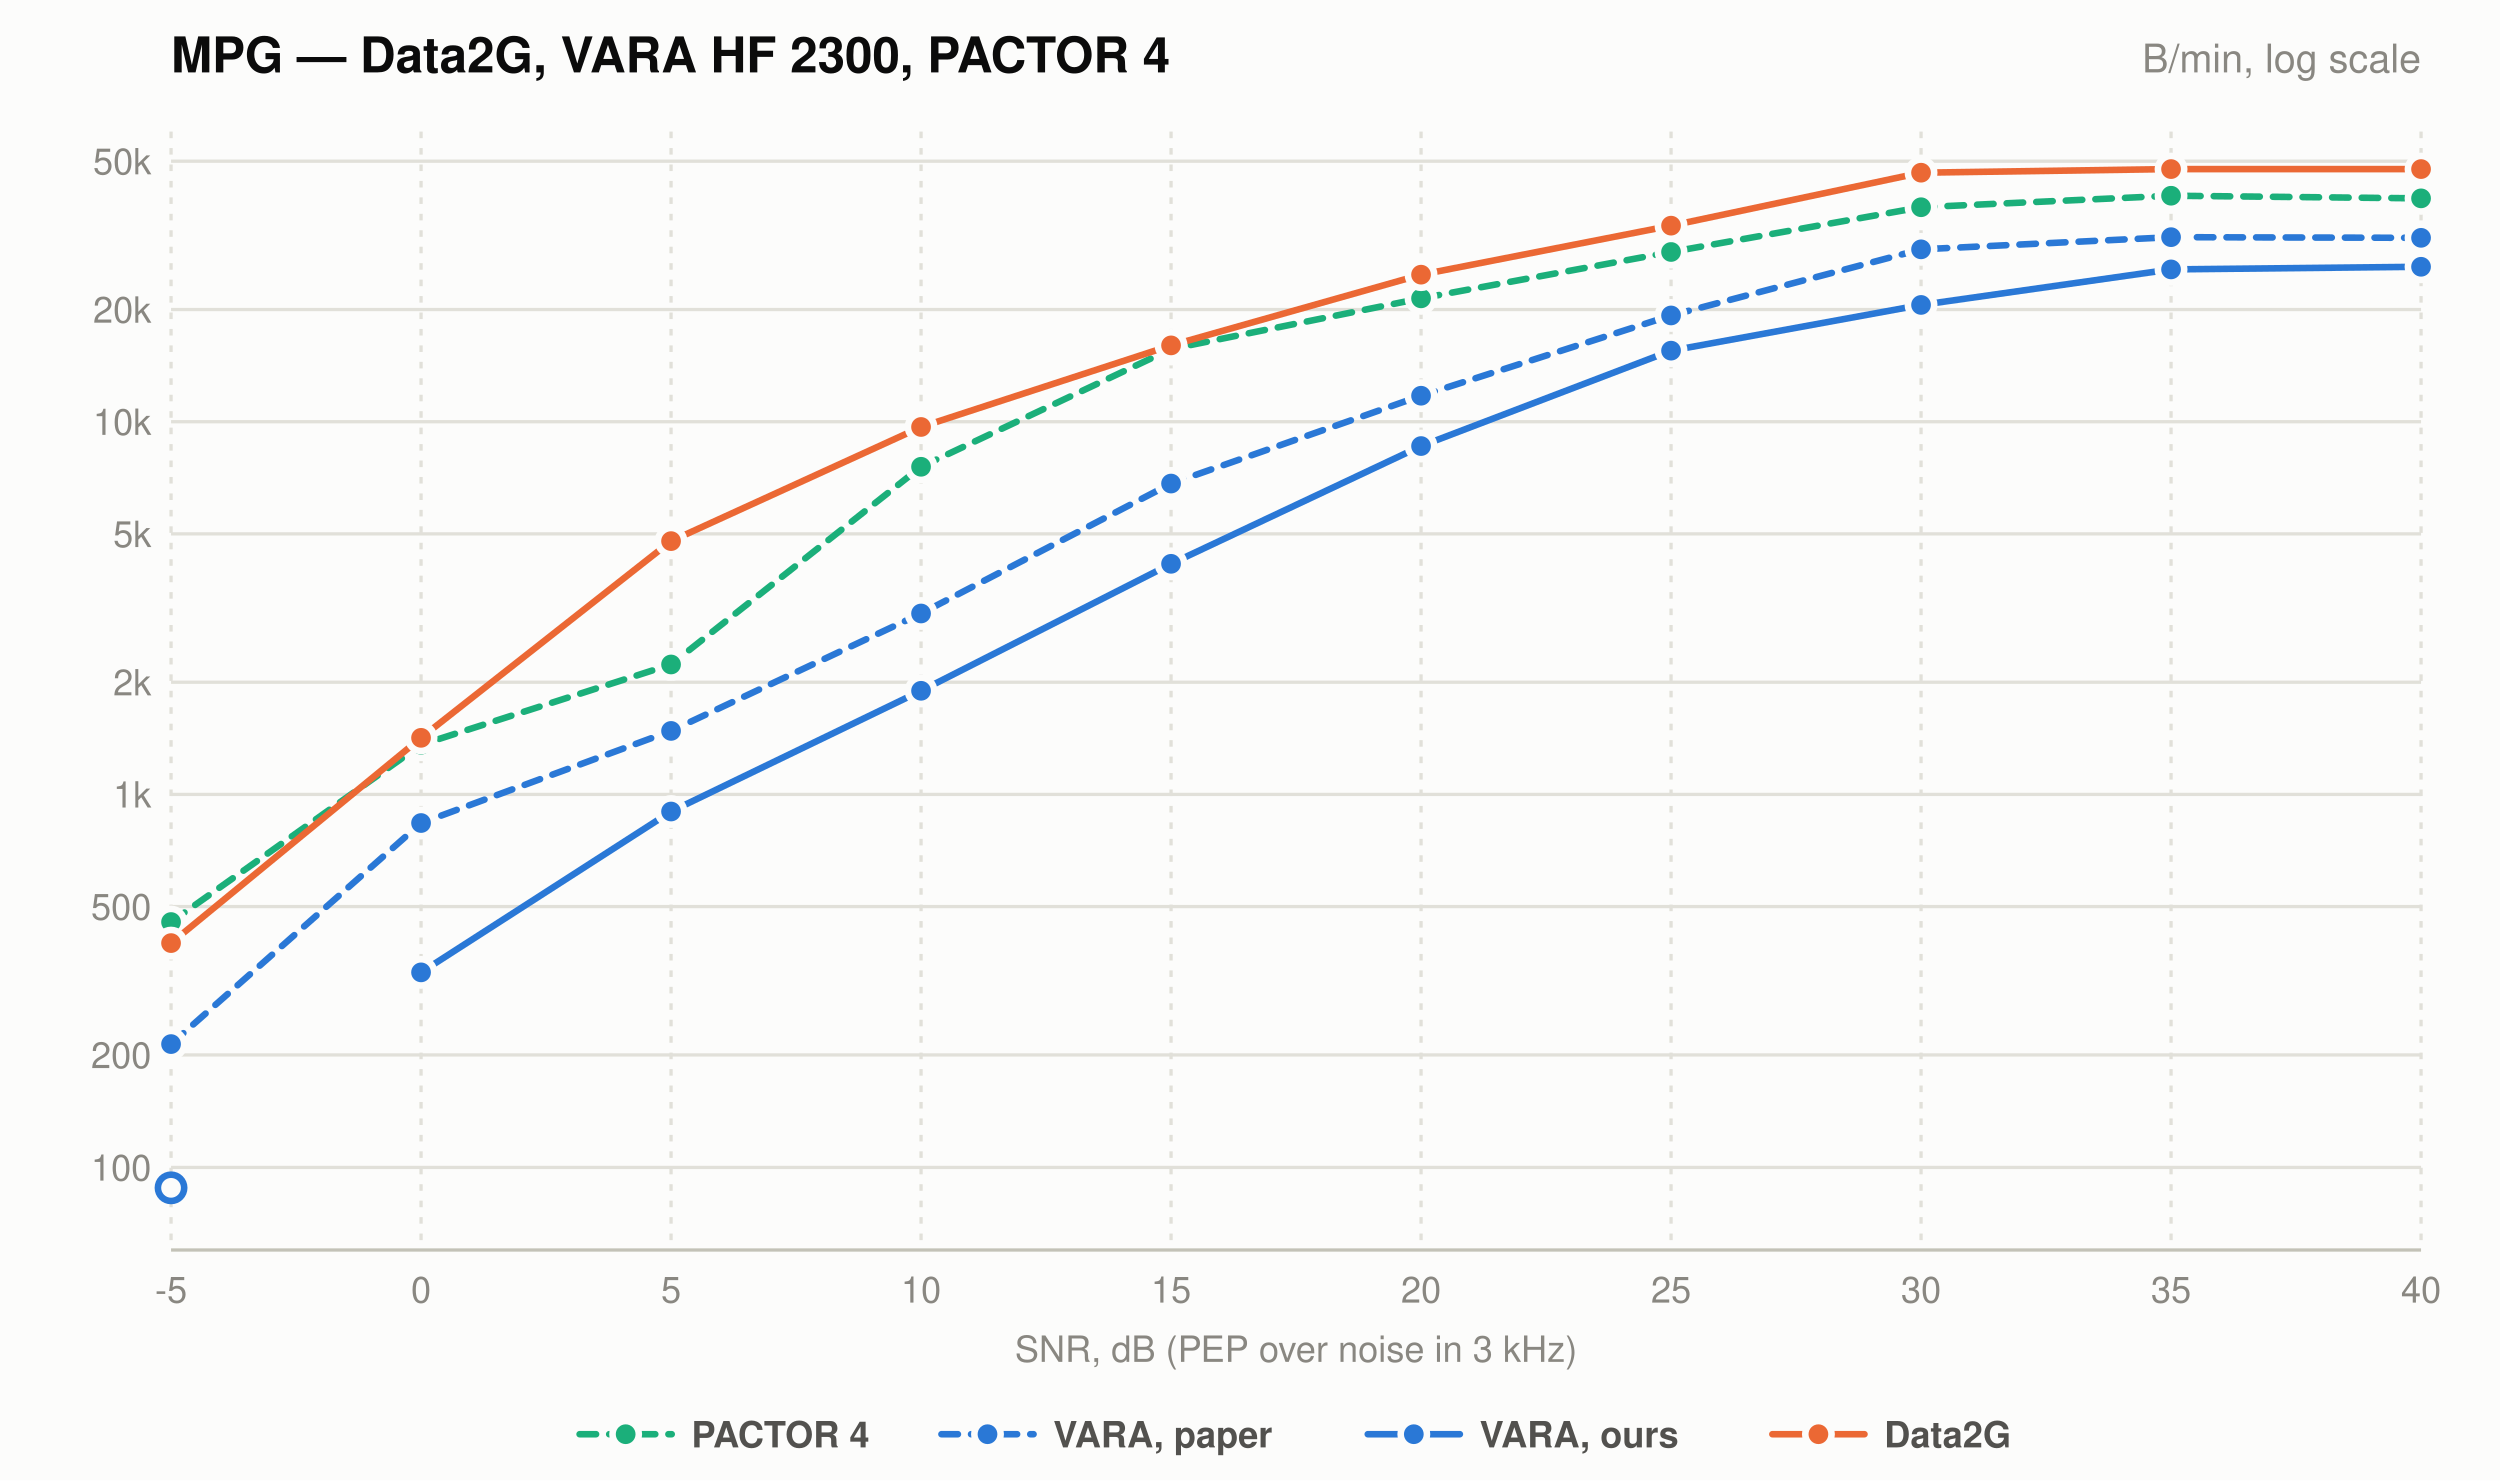
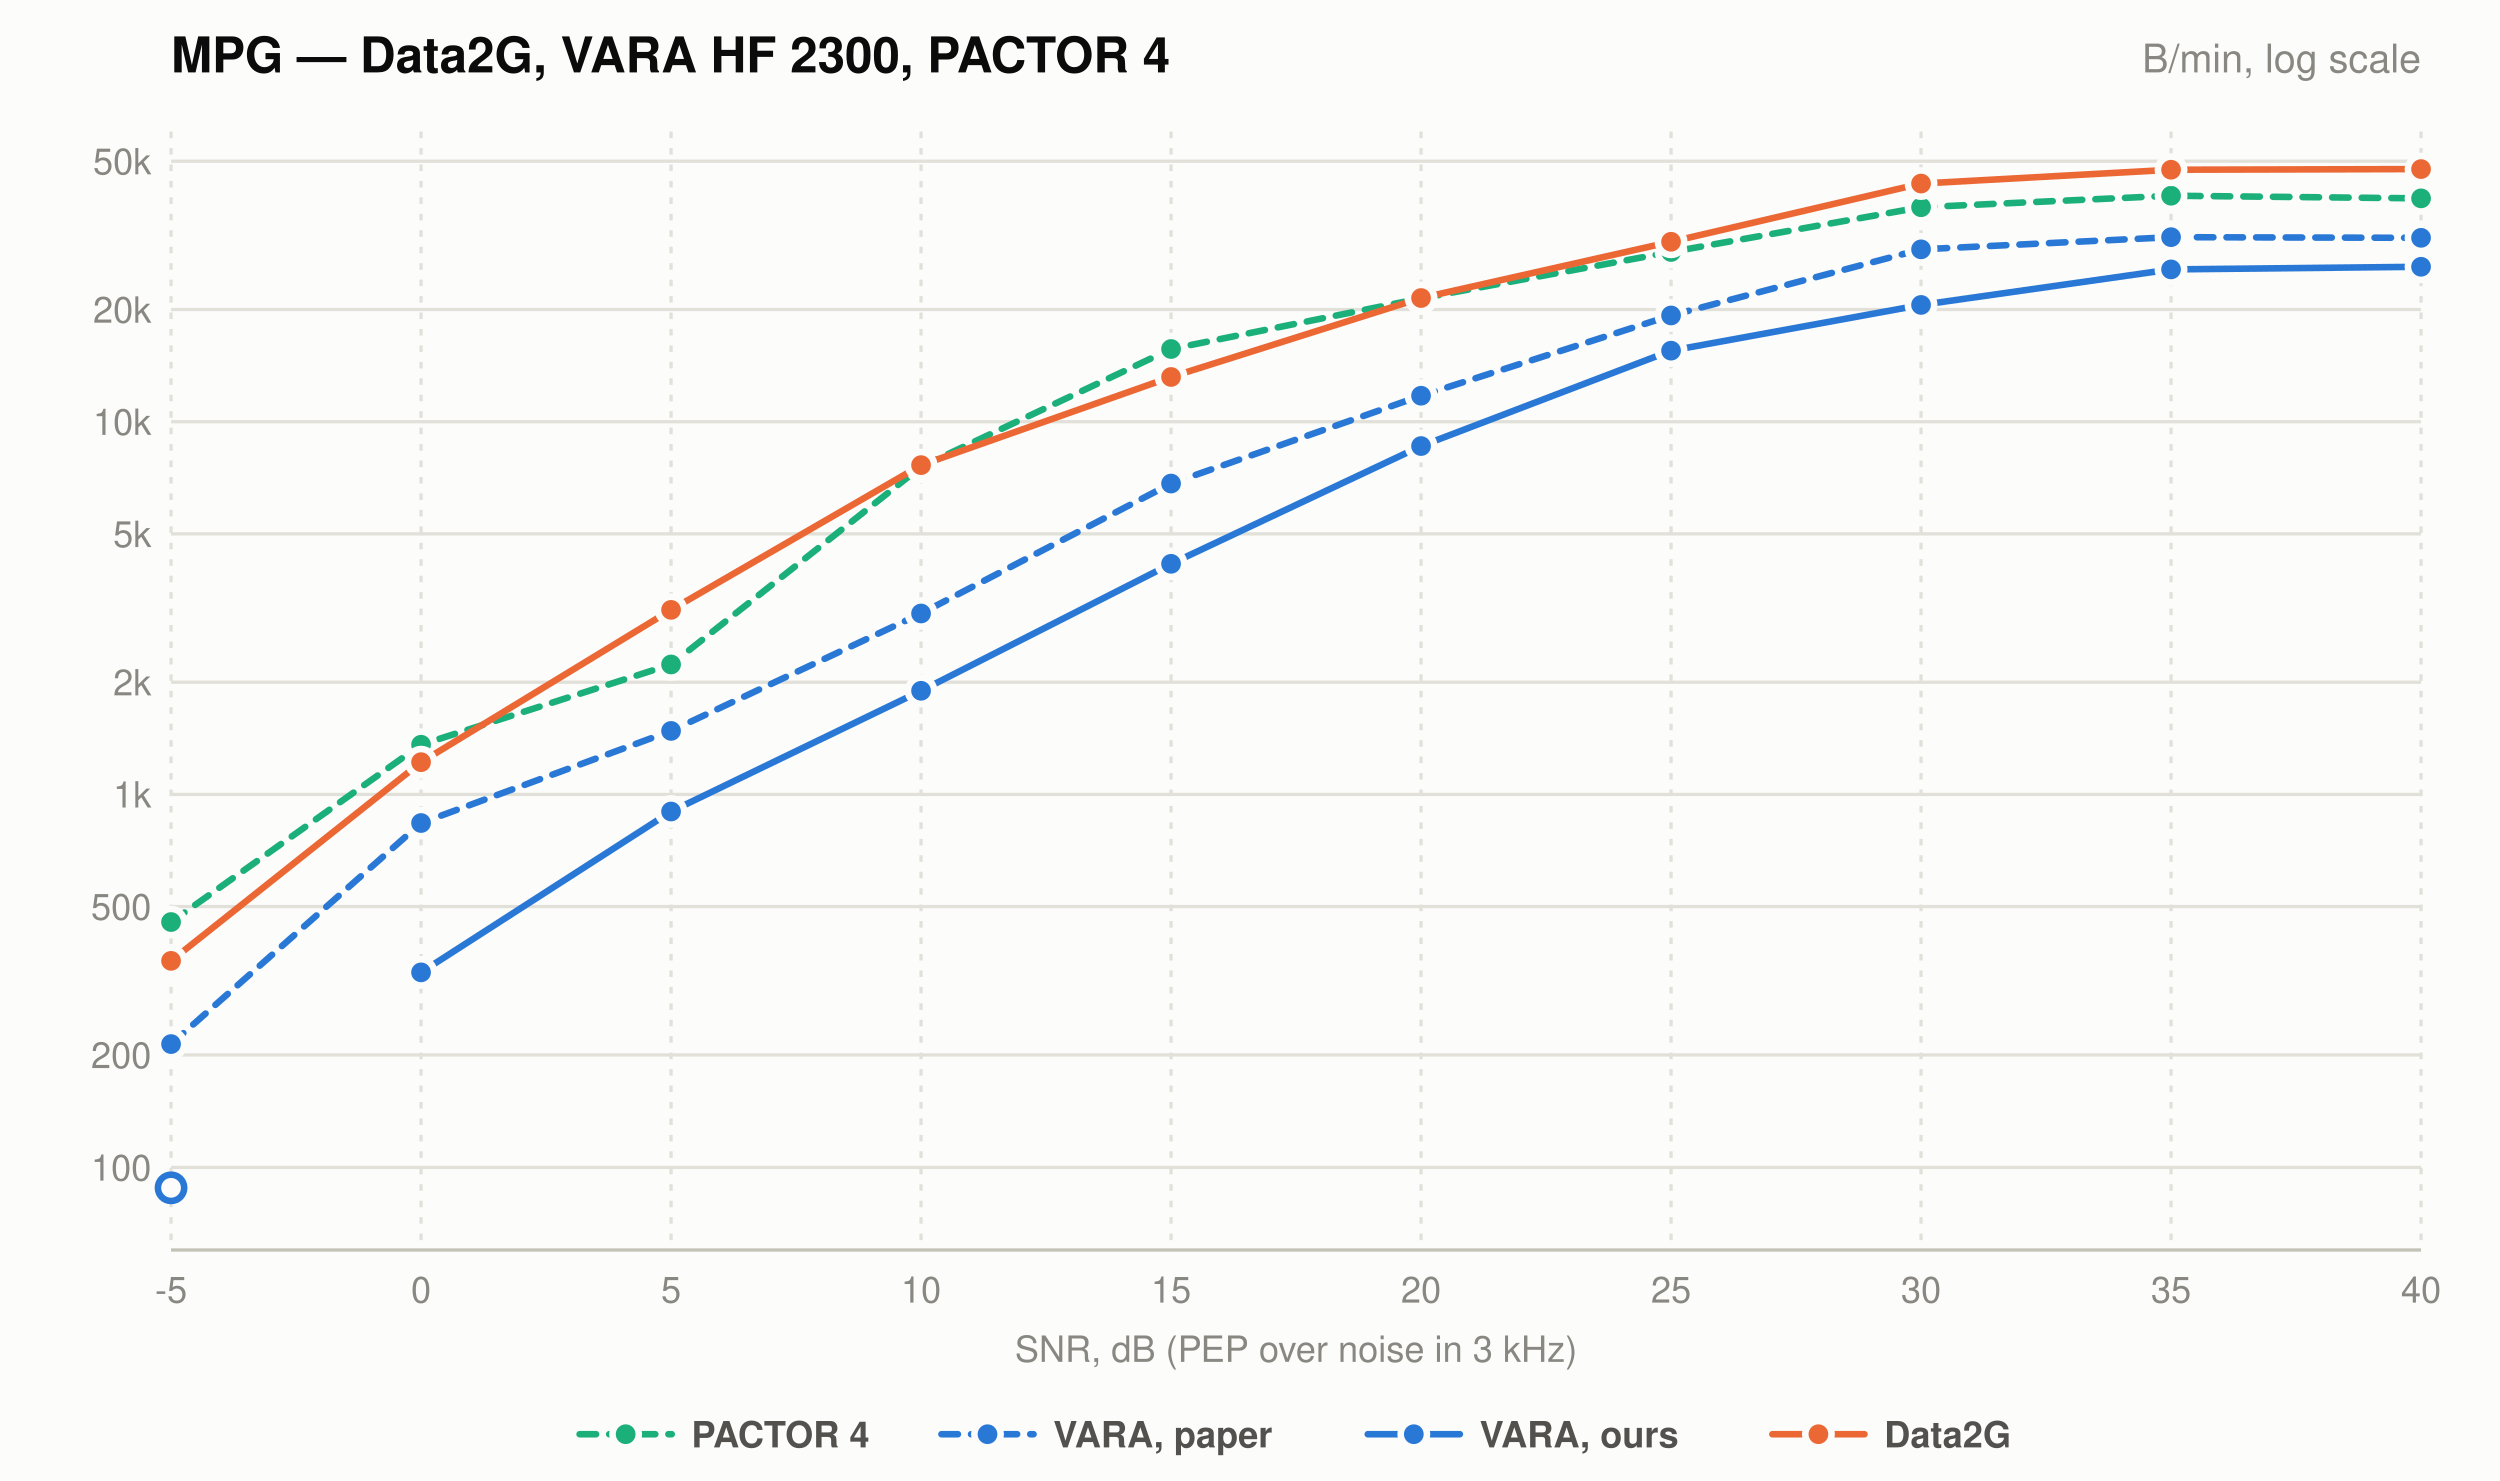
<svg xmlns="http://www.w3.org/2000/svg" viewBox="0 0 760 450" width="760" height="450" font-family="-apple-system, BlinkMacSystemFont, 'Segoe UI', Helvetica, Arial, sans-serif">
  <rect width="760" height="450" fill="#fcfcfb" />
  <text x="52" y="22" font-size="15" font-weight="600" fill="#0b0b0b">MPG — Data2G, VARA HF 2300, PACTOR 4</text>
  <text x="736" y="22" font-size="12" fill="#898781" text-anchor="end">B/min, log scale</text>
  <line x1="52" x2="736" y1="354.9" y2="354.9" stroke="#e1e0d9" />
  <text x="46" y="358.9" font-size="11" fill="#898781" text-anchor="end">100</text>
  <line x1="52" x2="736" y1="320.7" y2="320.7" stroke="#e1e0d9" />
  <text x="46" y="324.7" font-size="11" fill="#898781" text-anchor="end">200</text>
  <line x1="52" x2="736" y1="275.6" y2="275.6" stroke="#e1e0d9" />
  <text x="46" y="279.6" font-size="11" fill="#898781" text-anchor="end">500</text>
  <line x1="52" x2="736" y1="241.5" y2="241.5" stroke="#e1e0d9" />
  <text x="46" y="245.5" font-size="11" fill="#898781" text-anchor="end">1k</text>
  <line x1="52" x2="736" y1="207.4" y2="207.4" stroke="#e1e0d9" />
  <text x="46" y="211.4" font-size="11" fill="#898781" text-anchor="end">2k</text>
  <line x1="52" x2="736" y1="162.3" y2="162.3" stroke="#e1e0d9" />
  <text x="46" y="166.3" font-size="11" fill="#898781" text-anchor="end">5k</text>
  <line x1="52" x2="736" y1="128.2" y2="128.2" stroke="#e1e0d9" />
  <text x="46" y="132.2" font-size="11" fill="#898781" text-anchor="end">10k</text>
  <line x1="52" x2="736" y1="94.1" y2="94.1" stroke="#e1e0d9" />
  <text x="46" y="98.1" font-size="11" fill="#898781" text-anchor="end">20k</text>
  <line x1="52" x2="736" y1="49.0" y2="49.0" stroke="#e1e0d9" />
  <text x="46" y="53.0" font-size="11" fill="#898781" text-anchor="end">50k</text>
  <line x1="52.0" x2="52.0" y1="40" y2="380" stroke="#e1e0d9" stroke-dasharray="2 3" />
  <text x="52.0" y="396" font-size="11" fill="#898781" text-anchor="middle">-5</text>
  <line x1="128.0" x2="128.0" y1="40" y2="380" stroke="#e1e0d9" stroke-dasharray="2 3" />
  <text x="128.0" y="396" font-size="11" fill="#898781" text-anchor="middle">0</text>
  <line x1="204.0" x2="204.0" y1="40" y2="380" stroke="#e1e0d9" stroke-dasharray="2 3" />
  <text x="204.0" y="396" font-size="11" fill="#898781" text-anchor="middle">5</text>
  <line x1="280.0" x2="280.0" y1="40" y2="380" stroke="#e1e0d9" stroke-dasharray="2 3" />
  <text x="280.0" y="396" font-size="11" fill="#898781" text-anchor="middle">10</text>
  <line x1="356.0" x2="356.0" y1="40" y2="380" stroke="#e1e0d9" stroke-dasharray="2 3" />
  <text x="356.0" y="396" font-size="11" fill="#898781" text-anchor="middle">15</text>
  <line x1="432.0" x2="432.0" y1="40" y2="380" stroke="#e1e0d9" stroke-dasharray="2 3" />
  <text x="432.0" y="396" font-size="11" fill="#898781" text-anchor="middle">20</text>
  <line x1="508.0" x2="508.0" y1="40" y2="380" stroke="#e1e0d9" stroke-dasharray="2 3" />
  <text x="508.0" y="396" font-size="11" fill="#898781" text-anchor="middle">25</text>
  <line x1="584.0" x2="584.0" y1="40" y2="380" stroke="#e1e0d9" stroke-dasharray="2 3" />
  <text x="584.0" y="396" font-size="11" fill="#898781" text-anchor="middle">30</text>
  <line x1="660.0" x2="660.0" y1="40" y2="380" stroke="#e1e0d9" stroke-dasharray="2 3" />
  <text x="660.0" y="396" font-size="11" fill="#898781" text-anchor="middle">35</text>
  <line x1="736.0" x2="736.0" y1="40" y2="380" stroke="#e1e0d9" stroke-dasharray="2 3" />
  <text x="736.0" y="396" font-size="11" fill="#898781" text-anchor="middle">40</text>
  <line x1="52" x2="736" y1="380" y2="380" stroke="#c3c2b7" />
  <text x="394.0" y="414" font-size="11" fill="#898781" text-anchor="middle">SNR, dB (PEP over noise in 3 kHz)</text>
  <path d="M52.0,280.3L128.0,226.4L204.0,202.0L280.0,141.9L356.0,106.1L432.0,90.7L508.0,76.6L584.0,63.0L660.0,59.5L736.0,60.3" fill="none" stroke="#1baf7a" stroke-width="2" stroke-linejoin="round" stroke-linecap="round" stroke-dasharray="5 4" />
  <circle cx="52.0" cy="280.3" r="4" fill="#1baf7a" stroke="#fcfcfb" stroke-width="2" />
  <circle cx="128.0" cy="226.4" r="4" fill="#1baf7a" stroke="#fcfcfb" stroke-width="2" />
  <circle cx="204.0" cy="202.0" r="4" fill="#1baf7a" stroke="#fcfcfb" stroke-width="2" />
  <circle cx="280.0" cy="141.9" r="4" fill="#1baf7a" stroke="#fcfcfb" stroke-width="2" />
  <circle cx="356.0" cy="106.1" r="4" fill="#1baf7a" stroke="#fcfcfb" stroke-width="2" />
  <circle cx="432.0" cy="90.7" r="4" fill="#1baf7a" stroke="#fcfcfb" stroke-width="2" />
  <circle cx="508.0" cy="76.6" r="4" fill="#1baf7a" stroke="#fcfcfb" stroke-width="2" />
  <circle cx="584.0" cy="63.0" r="4" fill="#1baf7a" stroke="#fcfcfb" stroke-width="2" />
  <circle cx="660.0" cy="59.5" r="4" fill="#1baf7a" stroke="#fcfcfb" stroke-width="2" />
  <circle cx="736.0" cy="60.3" r="4" fill="#1baf7a" stroke="#fcfcfb" stroke-width="2" />
  <path d="M52.0,317.4L128.0,250.2L204.0,222.2L280.0,186.5L356.0,147.0L432.0,120.3L508.0,95.9L584.0,75.8L660.0,72.1L736.0,72.3" fill="none" stroke="#2a78d6" stroke-width="2" stroke-linejoin="round" stroke-linecap="round" stroke-dasharray="5 4" />
  <circle cx="52.0" cy="317.4" r="4" fill="#2a78d6" stroke="#fcfcfb" stroke-width="2" />
  <circle cx="128.0" cy="250.2" r="4" fill="#2a78d6" stroke="#fcfcfb" stroke-width="2" />
  <circle cx="204.0" cy="222.2" r="4" fill="#2a78d6" stroke="#fcfcfb" stroke-width="2" />
  <circle cx="280.0" cy="186.5" r="4" fill="#2a78d6" stroke="#fcfcfb" stroke-width="2" />
  <circle cx="356.0" cy="147.0" r="4" fill="#2a78d6" stroke="#fcfcfb" stroke-width="2" />
  <circle cx="432.0" cy="120.3" r="4" fill="#2a78d6" stroke="#fcfcfb" stroke-width="2" />
  <circle cx="508.0" cy="95.9" r="4" fill="#2a78d6" stroke="#fcfcfb" stroke-width="2" />
  <circle cx="584.0" cy="75.8" r="4" fill="#2a78d6" stroke="#fcfcfb" stroke-width="2" />
  <circle cx="660.0" cy="72.1" r="4" fill="#2a78d6" stroke="#fcfcfb" stroke-width="2" />
  <circle cx="736.0" cy="72.3" r="4" fill="#2a78d6" stroke="#fcfcfb" stroke-width="2" />
  <path d="M128.0,295.6L204.0,246.7L280.0,210.0L356.0,171.4L432.0,135.6L508.0,106.6L584.0,92.7L660.0,81.9L736.0,81.1" fill="none" stroke="#2a78d6" stroke-width="2" stroke-linejoin="round" stroke-linecap="round" />
  <circle cx="52.0" cy="361.1" r="4" fill="#fcfcfb" stroke="#2a78d6" stroke-width="2" />
  <circle cx="128.0" cy="295.6" r="4" fill="#2a78d6" stroke="#fcfcfb" stroke-width="2" />
  <circle cx="204.0" cy="246.7" r="4" fill="#2a78d6" stroke="#fcfcfb" stroke-width="2" />
  <circle cx="280.0" cy="210.0" r="4" fill="#2a78d6" stroke="#fcfcfb" stroke-width="2" />
  <circle cx="356.0" cy="171.4" r="4" fill="#2a78d6" stroke="#fcfcfb" stroke-width="2" />
  <circle cx="432.0" cy="135.6" r="4" fill="#2a78d6" stroke="#fcfcfb" stroke-width="2" />
  <circle cx="508.0" cy="106.6" r="4" fill="#2a78d6" stroke="#fcfcfb" stroke-width="2" />
  <circle cx="584.0" cy="92.7" r="4" fill="#2a78d6" stroke="#fcfcfb" stroke-width="2" />
  <circle cx="660.0" cy="81.9" r="4" fill="#2a78d6" stroke="#fcfcfb" stroke-width="2" />
  <circle cx="736.0" cy="81.1" r="4" fill="#2a78d6" stroke="#fcfcfb" stroke-width="2" />
-   <path d="M52.0,286.7L128.0,224.3L204.0,164.5L280.0,129.8L356.0,105.0L432.0,83.5L508.0,68.6L584.0,52.5L660.0,51.4L736.0,51.4" fill="none" stroke="#eb6834" stroke-width="2" stroke-linejoin="round" stroke-linecap="round" />
-   <circle cx="52.0" cy="286.7" r="4" fill="#eb6834" stroke="#fcfcfb" stroke-width="2" />
-   <circle cx="128.0" cy="224.3" r="4" fill="#eb6834" stroke="#fcfcfb" stroke-width="2" />
-   <circle cx="204.0" cy="164.5" r="4" fill="#eb6834" stroke="#fcfcfb" stroke-width="2" />
-   <circle cx="280.0" cy="129.8" r="4" fill="#eb6834" stroke="#fcfcfb" stroke-width="2" />
-   <circle cx="356.0" cy="105.0" r="4" fill="#eb6834" stroke="#fcfcfb" stroke-width="2" />
-   <circle cx="432.0" cy="83.5" r="4" fill="#eb6834" stroke="#fcfcfb" stroke-width="2" />
-   <circle cx="508.0" cy="68.6" r="4" fill="#eb6834" stroke="#fcfcfb" stroke-width="2" />
-   <circle cx="584.0" cy="52.5" r="4" fill="#eb6834" stroke="#fcfcfb" stroke-width="2" />
-   <circle cx="660.0" cy="51.4" r="4" fill="#eb6834" stroke="#fcfcfb" stroke-width="2" />
+   <path d="M52.0,292.1L128.0,231.7L204.0,185.4L280.0,141.4L356.0,114.6L432.0,90.6L508.0,73.5L584.0,55.8L660.0,51.6L736.0,51.4" fill="none" stroke="#eb6834" stroke-width="2" stroke-linejoin="round" stroke-linecap="round" />
+   <circle cx="52.0" cy="292.1" r="4" fill="#eb6834" stroke="#fcfcfb" stroke-width="2" />
+   <circle cx="128.0" cy="231.7" r="4" fill="#eb6834" stroke="#fcfcfb" stroke-width="2" />
+   <circle cx="204.0" cy="185.4" r="4" fill="#eb6834" stroke="#fcfcfb" stroke-width="2" />
+   <circle cx="280.0" cy="141.4" r="4" fill="#eb6834" stroke="#fcfcfb" stroke-width="2" />
+   <circle cx="356.0" cy="114.6" r="4" fill="#eb6834" stroke="#fcfcfb" stroke-width="2" />
+   <circle cx="432.0" cy="90.6" r="4" fill="#eb6834" stroke="#fcfcfb" stroke-width="2" />
+   <circle cx="508.0" cy="73.5" r="4" fill="#eb6834" stroke="#fcfcfb" stroke-width="2" />
+   <circle cx="584.0" cy="55.8" r="4" fill="#eb6834" stroke="#fcfcfb" stroke-width="2" />
+   <circle cx="660.0" cy="51.6" r="4" fill="#eb6834" stroke="#fcfcfb" stroke-width="2" />
  <circle cx="736.0" cy="51.4" r="4" fill="#eb6834" stroke="#fcfcfb" stroke-width="2" />
  <line x1="176.2" x2="204.2" y1="436" y2="436" stroke="#1baf7a" stroke-width="2" stroke-linecap="round" stroke-dasharray="5 4" />
  <circle cx="190.2" cy="436" r="4" fill="#1baf7a" stroke="#fcfcfb" stroke-width="2" />
  <text x="210.2" y="440" font-size="11" font-weight="600" fill="#52514e">PACTOR 4</text>
  <line x1="286.2" x2="314.2" y1="436" y2="436" stroke="#2a78d6" stroke-width="2" stroke-linecap="round" stroke-dasharray="5 4" />
  <circle cx="300.2" cy="436" r="4" fill="#2a78d6" stroke="#fcfcfb" stroke-width="2" />
  <text x="320.2" y="440" font-size="11" font-weight="600" fill="#52514e">VARA, paper</text>
  <line x1="415.8" x2="443.8" y1="436" y2="436" stroke="#2a78d6" stroke-width="2" stroke-linecap="round" />
  <circle cx="429.8" cy="436" r="4" fill="#2a78d6" stroke="#fcfcfb" stroke-width="2" />
  <text x="449.8" y="440" font-size="11" font-weight="600" fill="#52514e">VARA, ours</text>
  <line x1="538.8" x2="566.8" y1="436" y2="436" stroke="#eb6834" stroke-width="2" stroke-linecap="round" />
  <circle cx="552.8" cy="436" r="4" fill="#eb6834" stroke="#fcfcfb" stroke-width="2" />
  <text x="572.8" y="440" font-size="11" font-weight="600" fill="#52514e">Data2G</text>
</svg>
